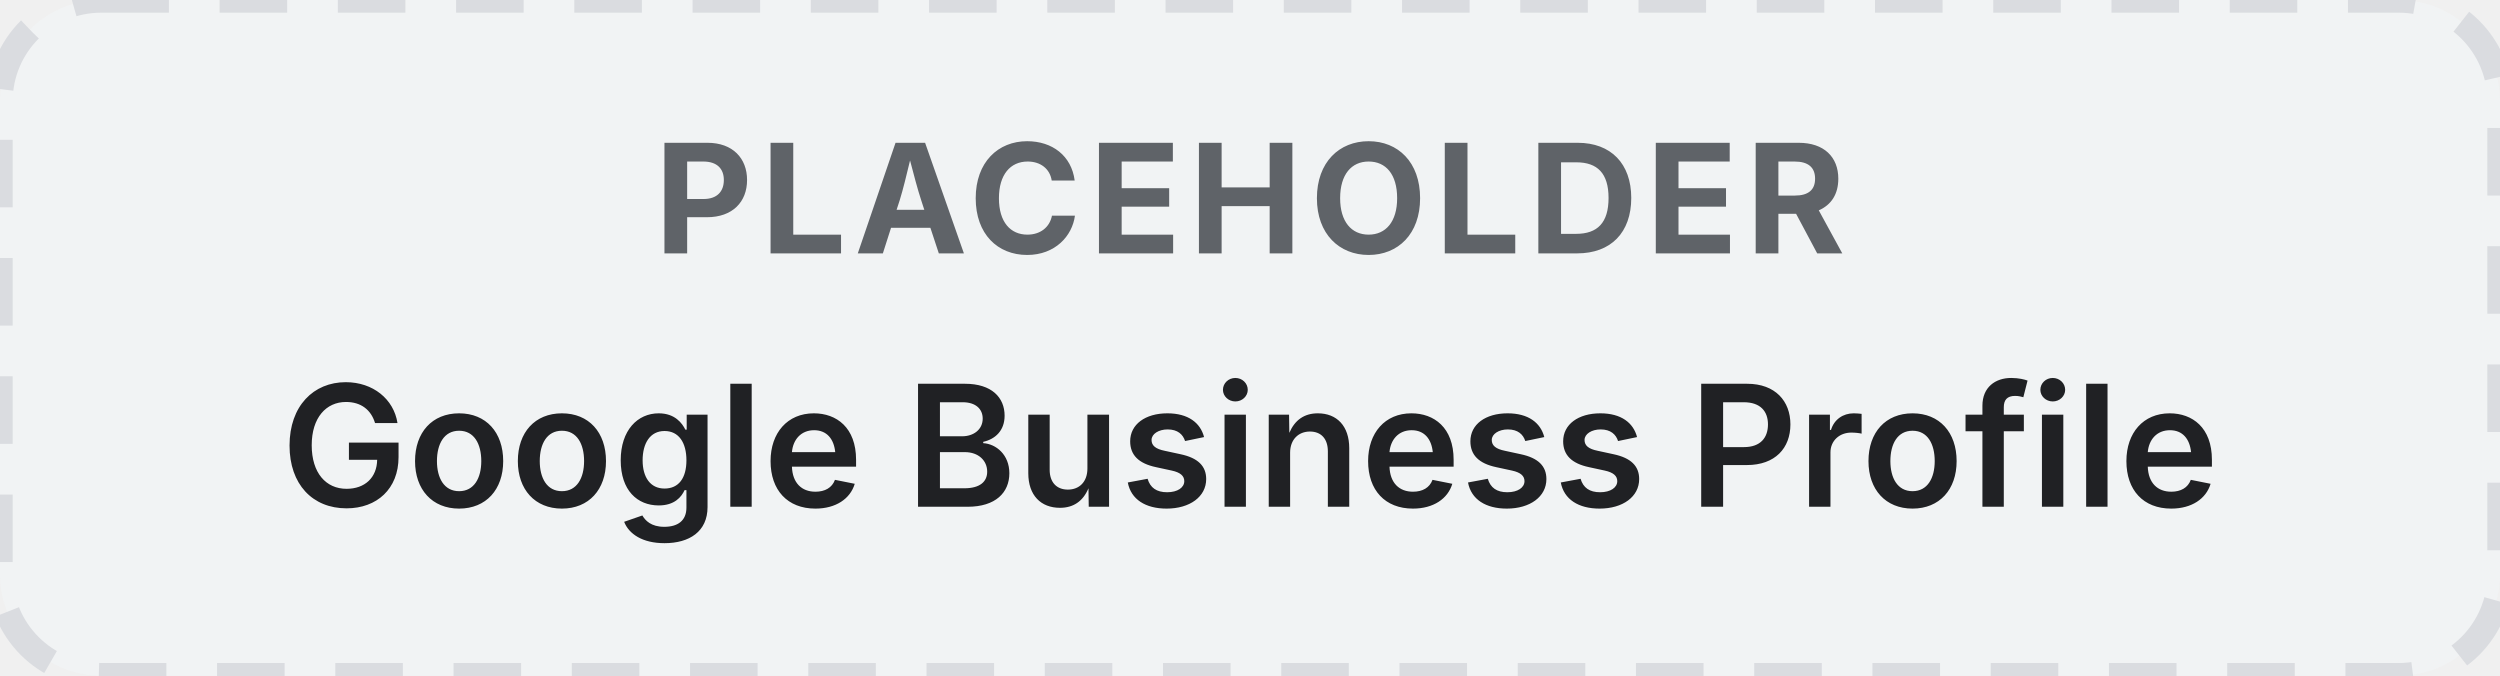
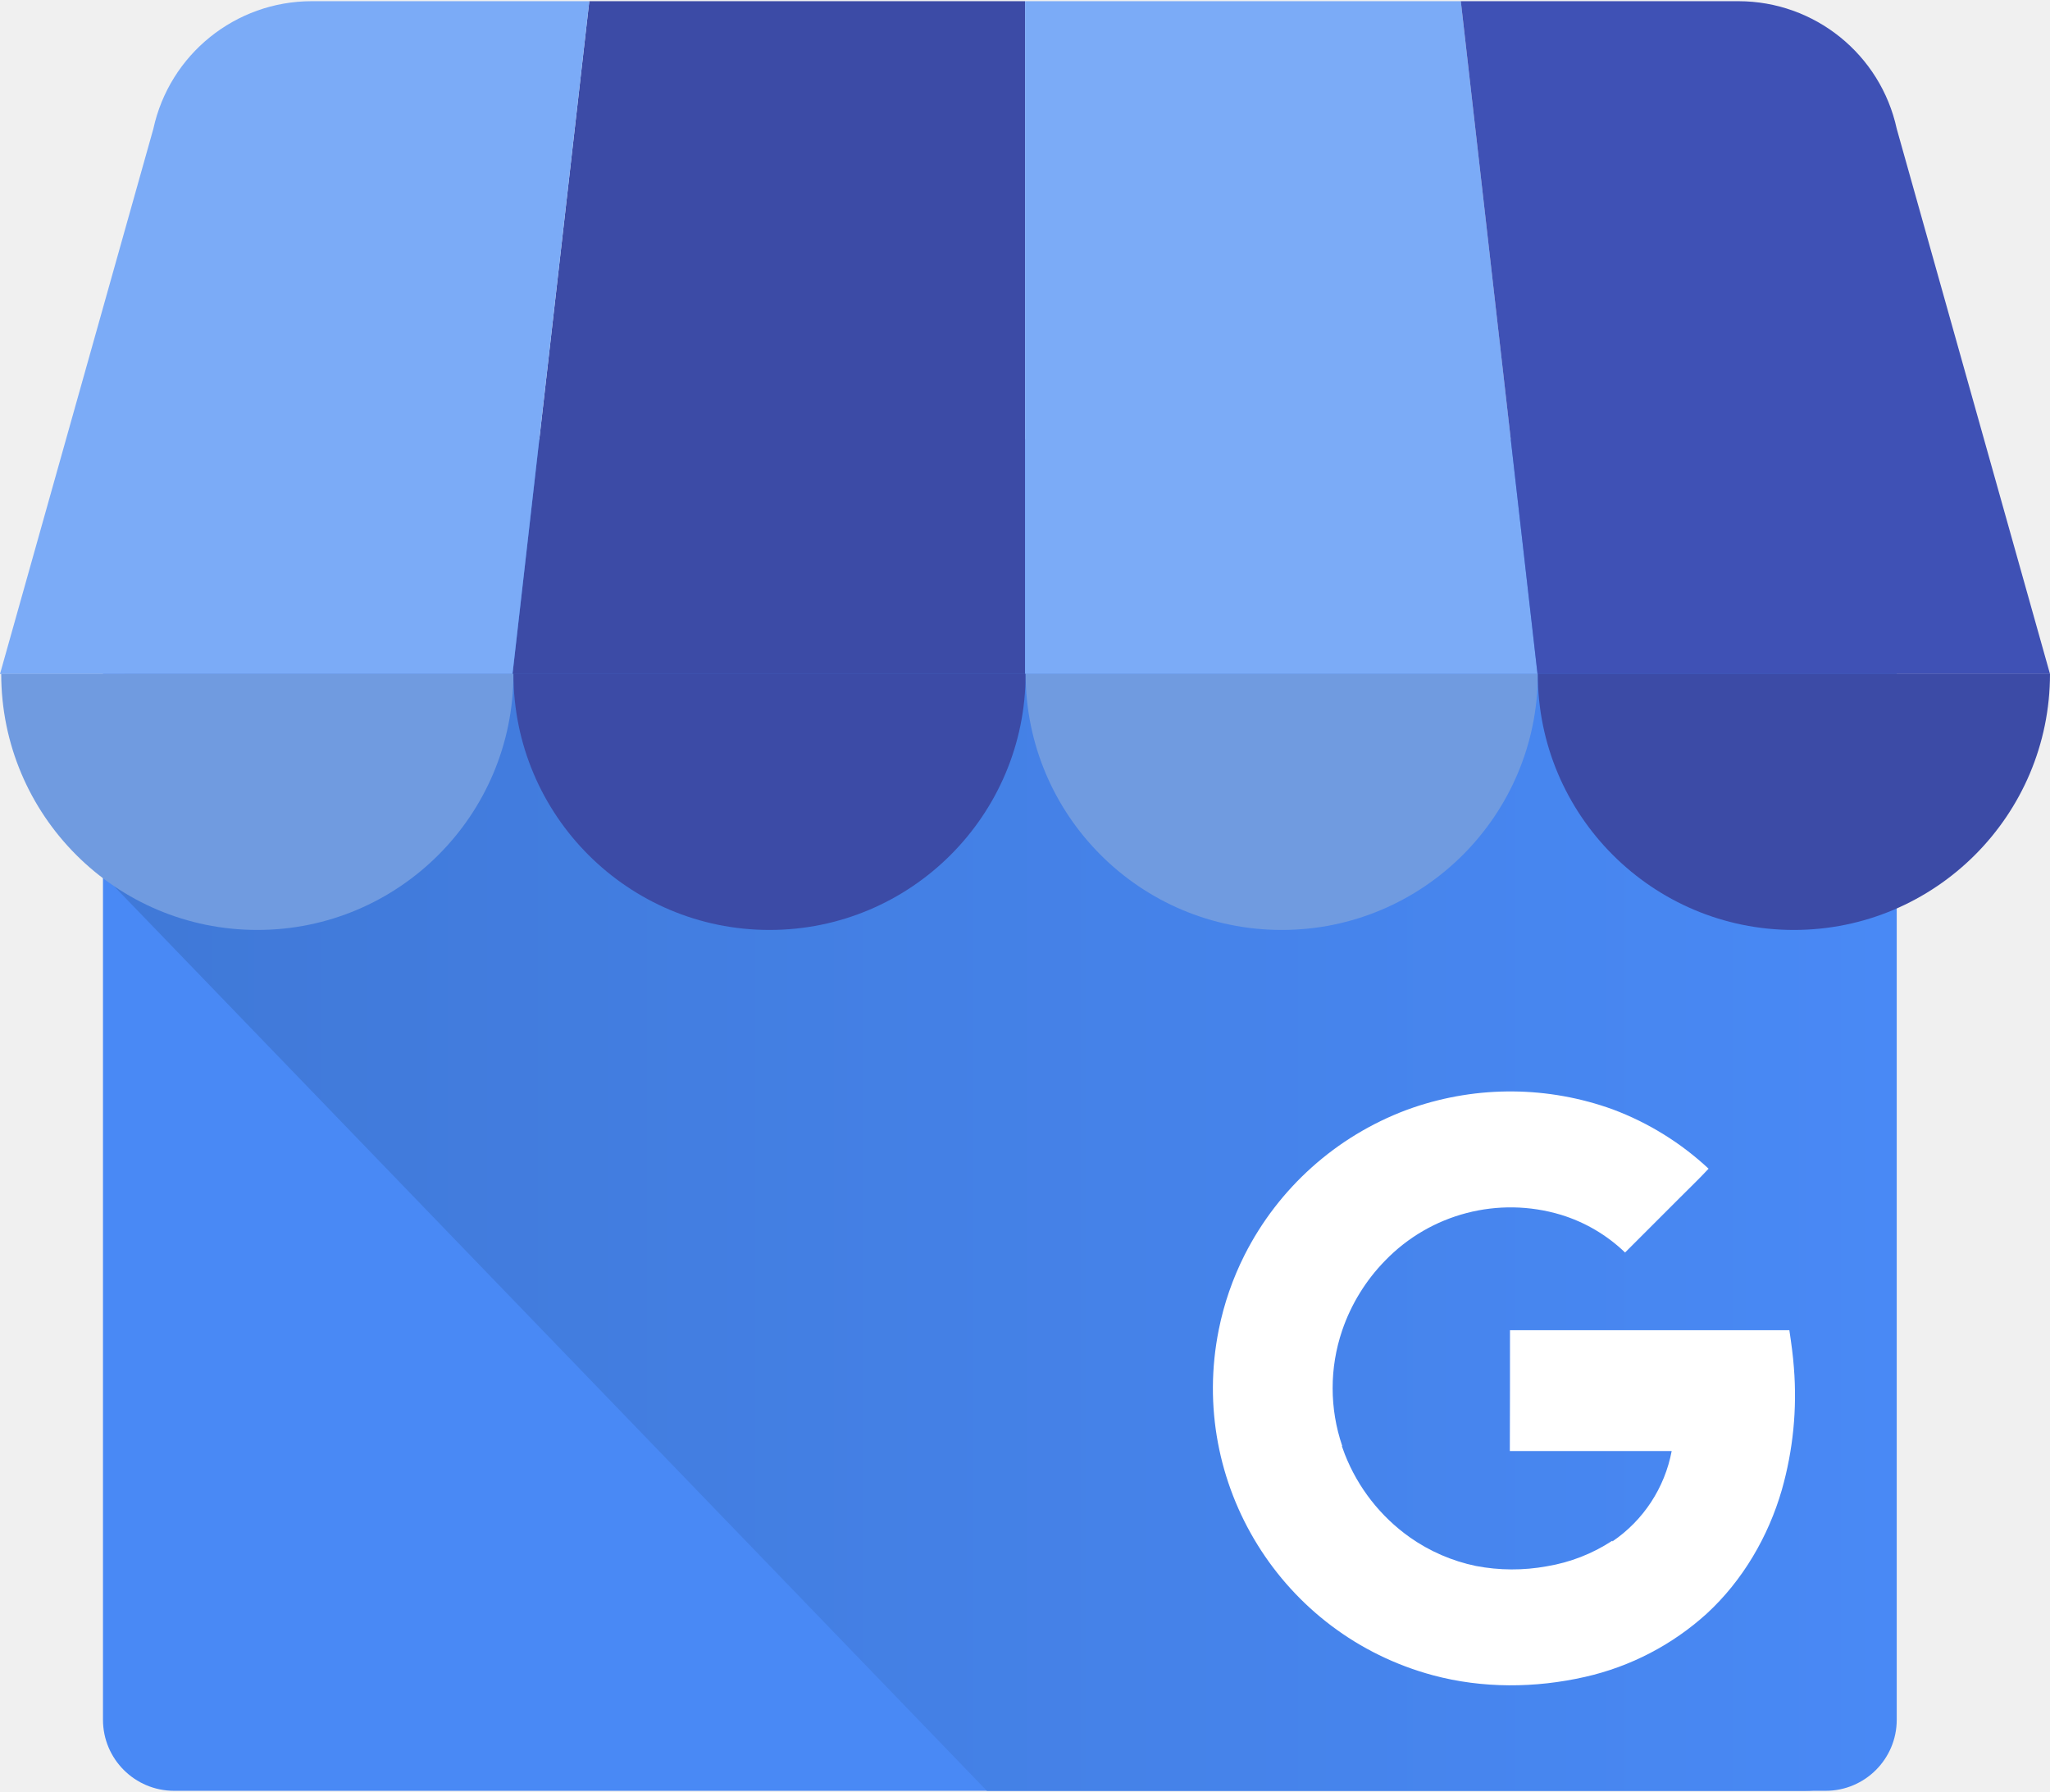
- <svg xmlns="http://www.w3.org/2000/svg" viewBox="0 0 148 40" width="148" height="40" role="img" aria-label="Google Business Profile placeholder">
-   <rect width="148" height="40" rx="6" fill="#F1F3F4" stroke="#DADCE0" stroke-width="1.5" stroke-dasharray="4 3" />
-   <text x="74" y="15" font-family="Inter,Arial,sans-serif" font-size="9" font-weight="700" fill="#5F6368" text-anchor="middle" letter-spacing="0.05em">PLACEHOLDER</text>
-   <text x="74" y="30" font-family="Inter,Arial,sans-serif" font-size="10" font-weight="600" fill="#202124" text-anchor="middle">Google Business Profile</text>
+ <svg xmlns="http://www.w3.org/2000/svg" height="2185" width="2500" viewBox="0 0.43 1064 928.69">
+   <linearGradient id="a" x1="0%" x2="99.999%" y1="49.999%" y2="49.999%">
+     <stop offset=".03" stop-color="#4079d8" />
+     <stop offset="1" stop-color="#4989f5" />
+   </linearGradient>
+   <g fill="none" fill-rule="evenodd">
+     <g fill-rule="nonzero">
+       <rect fill="#4989f5" height="696.14" rx="36.88" width="931" x="53.45" y="232.98" />
+       <path d="M936.81 227.75H100.06c-25.92 0-46.09 200.6-46.09 226.52L512.2 929.12h424.61c26-.071 47.059-21.13 47.13-47.13V274.87c-.077-25.996-21.134-47.049-47.13-47.12z" fill="url(#a)" />
+       <path d="M266.03 349.56h266V.44H305.86z" fill="#3c4ba6" />
+       <path d="M798.03 349.56h-266V.44H758.2zM984.45 66.62l.33 1.19c-.08-.42-.24-.81-.33-1.19z" fill="#7babf7" />
+       <path d="M984.78 67.8l-.33-1.19C976.017 27.993 941.837.455 902.31.43H758.2L798 349.56h266z" fill="#3f51b5" />
+       <path d="M79.61 66.62l-.33 1.19c.08-.42.24-.81.33-1.19z" fill="#7babf7" />
+       <path d="M79.27 67.8l.33-1.19C88.033 27.993 122.213.455 161.74.43h144.12L266 349.56H0z" fill="#7babf7" />
+     </g>
+     <path d="M266.48 349.47c0 73.412-59.513 132.925-132.925 132.925S.63 422.882.63 349.47z" fill="#709be0" />
+     <path d="M532.33 349.47c0 73.412-59.513 132.925-132.925 132.925S266.48 422.882 266.48 349.47z" fill="#3c4ba6" />
+     <path d="M798.18 349.47c0 73.412-59.513 132.925-132.925 132.925S532.33 422.882 532.33 349.47z" fill="#709be0" />
+     <path d="M1064 349.47c0 73.412-59.513 132.925-132.925 132.925S798.15 422.882 798.15 349.47z" fill="#3c4ba6" />
+     <path d="M931.08 709.6c-.47-6.33-1.25-12.11-2.36-19.49h-145c0 20.28 0 42.41-.08 62.7h84a73.05 73.05 0 0 1-30.75 46.89s0-.35-.06-.36a88 88 0 0 1-34 13.27 99.85 99.85 0 0 1-36.79-.16 91.9 91.9 0 0 1-34.31-14.87 95.72 95.72 0 0 1-33.73-43.1c-.52-1.35-1-2.71-1.49-4.09v-.15l.13-.1a93 93 0 0 1-.05-59.84A96.27 96.27 0 0 1 718.9 654c23.587-24.399 58.829-33.576 91.32-23.78a83 83 0 0 1 33.23 19.56l28.34-28.34c5-5.05 10.19-9.94 15-15.16a149.78 149.78 0 0 0-49.64-30.74 156.08 156.08 0 0 0-103.83-.91c-1.173.4-2.34.817-3.5 1.25A155.18 155.18 0 0 0 646 651a152.61 152.61 0 0 0-13.42 38.78c-16.052 79.772 32.623 158.294 111.21 179.4 25.69 6.88 53 6.71 78.89.83a139.88 139.88 0 0 0 63.14-32.81c18.64-17.15 32-40 39-64.27a179 179 0 0 0 6.26-63.33z" fill="#fff" fill-rule="nonzero" />
+   </g>
</svg>
